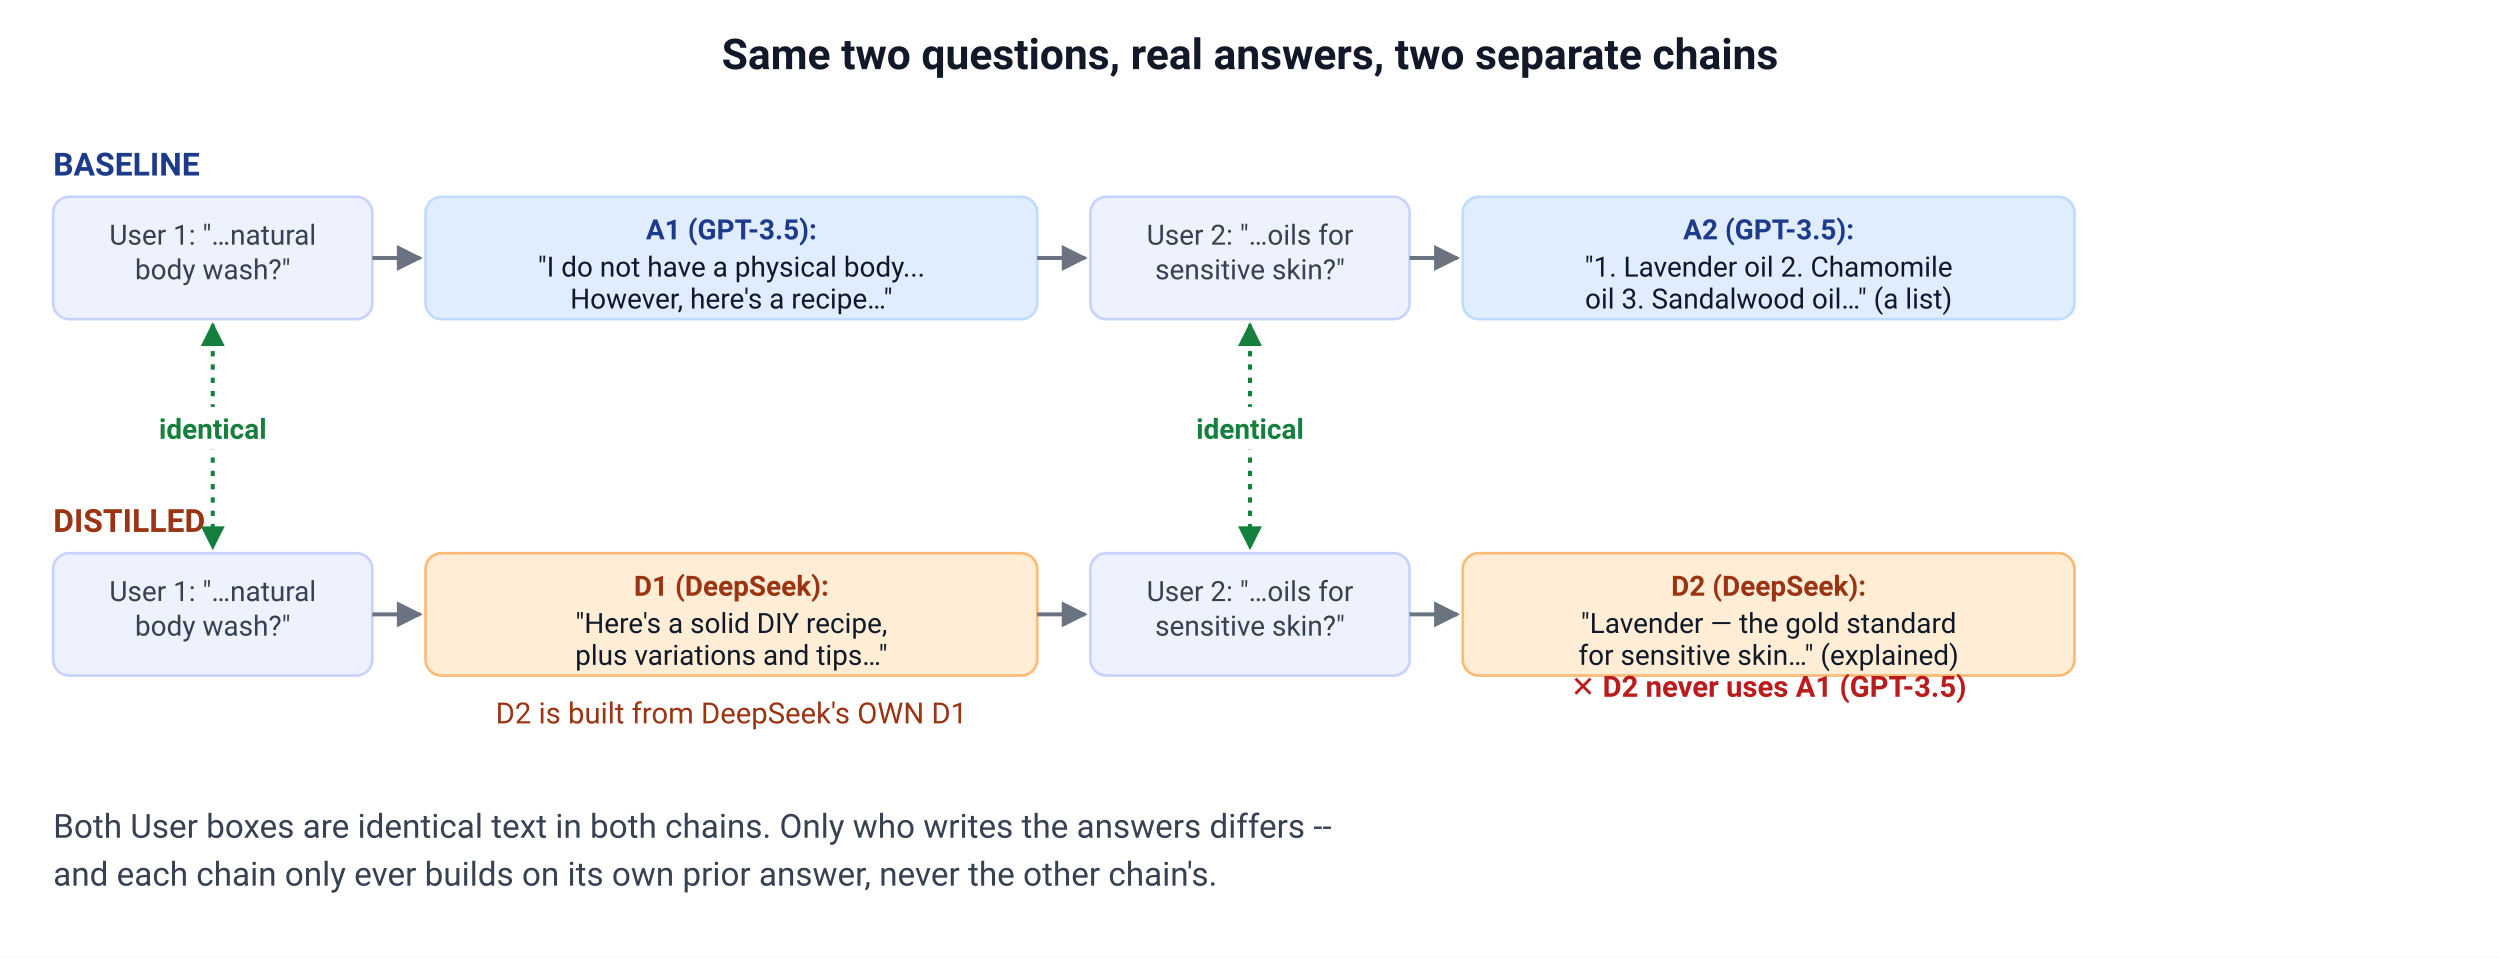
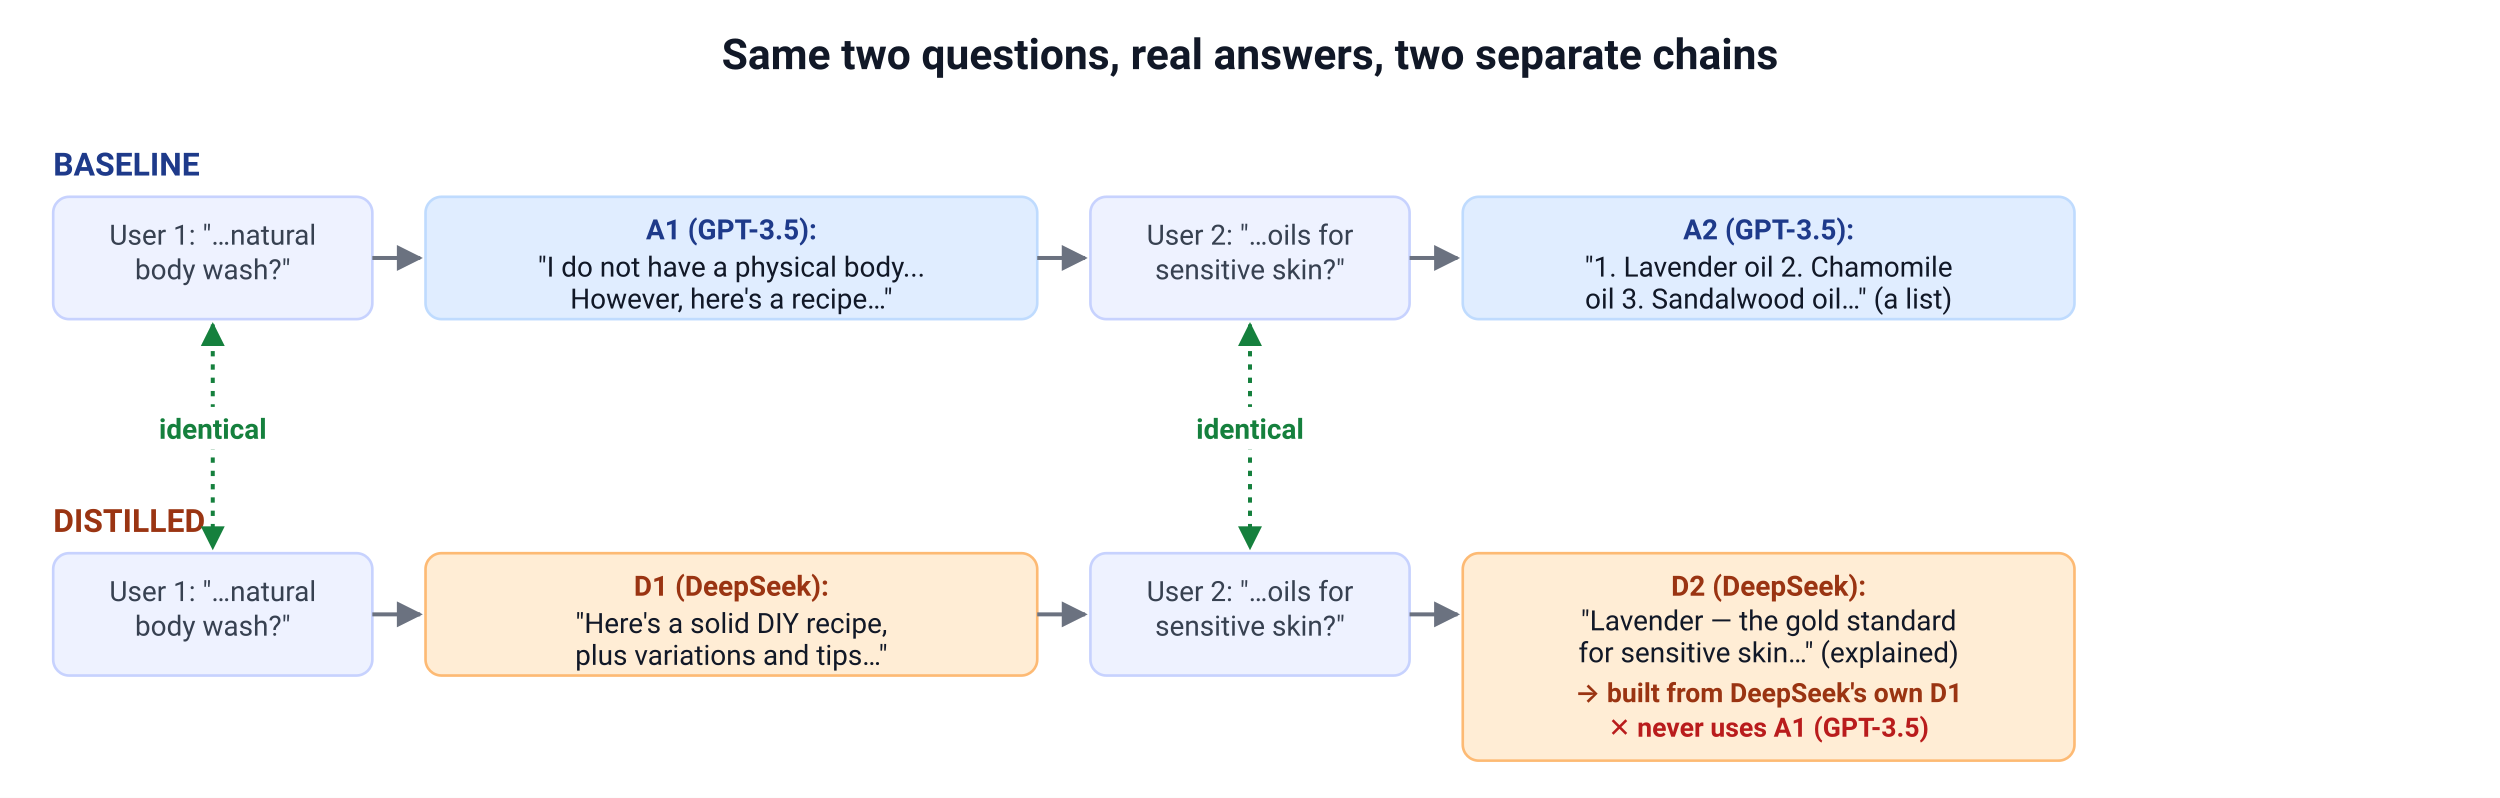
- <svg xmlns="http://www.w3.org/2000/svg" viewBox="0 0 940 360" role="img" aria-label="The baseline chain is User 1, then GPT-3.5's A1 which opens 'I do not have a physical body, however...', then User 2, then GPT-3.5's A2, a bare numbered list of oils. The distilled chain has the identical User 1 and User 2, but DeepSeek writes D1 and D2 instead -- D1 opens with a direct recipe, D2 frames lavender as 'the gold standard' -- with D2 built using DeepSeek's own D1, not GPT-3.5's A1. The two chains never mix: GPT-3.5's A1 never feeds DeepSeek's D2." font-family="system-ui, -apple-system, 'Segoe UI', Roboto, sans-serif" style="max-width:100%;height:auto">
-   <rect width="940" height="360" fill="#ffffff" />
+ <svg xmlns="http://www.w3.org/2000/svg" viewBox="0 0 940 300" role="img" aria-label="The baseline chain is User 1, then GPT-3.5's A1 which opens 'I do not have a physical body, however...', then User 2, then GPT-3.5's A2, a bare numbered list of oils. The distilled chain has the identical User 1 and User 2, but DeepSeek writes D1 and D2 instead -- D1 opens with a direct recipe, D2 frames lavender as 'the gold standard', built from DeepSeek's own D1 and never from GPT-3.5's A1." font-family="system-ui, -apple-system, 'Segoe UI', Roboto, sans-serif" style="max-width:100%;height:auto">
+   <rect width="940" height="300" fill="#ffffff" />
  <defs>
    <marker id="drarrow" viewBox="0 0 10 10" refX="9" refY="5" markerWidth="6.5" markerHeight="6.5" orient="auto-start-reverse">
      <path d="M0 0 L10 5 L0 10 z" fill="#6b7280" />
-     </marker>
-     <marker id="drarrow-red" viewBox="0 0 10 10" refX="9" refY="5" markerWidth="6" markerHeight="6" orient="auto-start-reverse">
-       <path d="M0 0 L10 5 L0 10 z" fill="#b91c1c" />
    </marker>
    <marker id="drarrow-green" viewBox="0 0 10 10" refX="9" refY="5" markerWidth="6" markerHeight="6" orient="auto-start-reverse">
      <path d="M0 0 L10 5 L0 10 z" fill="#15803d" />
    </marker>
  </defs>
  <text x="470" y="26" font-size="16" font-weight="600" fill="#111827" text-anchor="middle">Same two questions, real answers, two separate chains</text>
  <text x="20" y="66" font-size="12" font-weight="600" fill="#1e3a8a">BASELINE</text>
  <rect x="20" y="74" width="120" height="46" rx="6" fill="#eef2ff" stroke="#c7d2fe" />
  <text x="80" y="92" text-anchor="middle" font-size="10.5" fill="#374151">User 1: "…natural</text>
  <text x="80" y="105" text-anchor="middle" font-size="10.5" fill="#374151">body wash?"</text>
  <rect x="160" y="74" width="230" height="46" rx="6" fill="#e0edff" stroke="#bfdbfe" />
  <text x="275" y="90" text-anchor="middle" font-size="10.5" font-weight="600" fill="#1e3a8a">A1 (GPT-3.5):</text>
  <text x="275" y="104" text-anchor="middle" font-size="10.5" fill="#111827">"I do not have a physical body...</text>
  <text x="275" y="116" text-anchor="middle" font-size="10.5" fill="#111827">However, here's a recipe…"</text>
  <rect x="410" y="74" width="120" height="46" rx="6" fill="#eef2ff" stroke="#c7d2fe" />
  <text x="470" y="92" text-anchor="middle" font-size="10.5" fill="#374151">User 2: "…oils for</text>
  <text x="470" y="105" text-anchor="middle" font-size="10.5" fill="#374151">sensitive skin?"</text>
  <rect x="550" y="74" width="230" height="46" rx="6" fill="#e0edff" stroke="#bfdbfe" />
  <text x="665" y="90" text-anchor="middle" font-size="10.5" font-weight="600" fill="#1e3a8a">A2 (GPT-3.5):</text>
  <text x="665" y="104" text-anchor="middle" font-size="10.5" fill="#111827">"1. Lavender oil 2. Chamomile</text>
  <text x="665" y="116" text-anchor="middle" font-size="10.5" fill="#111827">oil 3. Sandalwood oil…" (a list)</text>
  <line x1="140" y1="97" x2="158" y2="97" stroke="#6b7280" stroke-width="1.5" marker-end="url(#drarrow)" />
  <line x1="390" y1="97" x2="408" y2="97" stroke="#6b7280" stroke-width="1.5" marker-end="url(#drarrow)" />
  <line x1="530" y1="97" x2="548" y2="97" stroke="#6b7280" stroke-width="1.5" marker-end="url(#drarrow)" />
  <text x="20" y="200" font-size="12" font-weight="600" fill="#9a3412">DISTILLED</text>
  <rect x="20" y="208" width="120" height="46" rx="6" fill="#eef2ff" stroke="#c7d2fe" />
  <text x="80" y="226" text-anchor="middle" font-size="10.5" fill="#374151">User 1: "…natural</text>
  <text x="80" y="239" text-anchor="middle" font-size="10.5" fill="#374151">body wash?"</text>
  <rect x="160" y="208" width="230" height="46" rx="6" fill="#ffedd5" stroke="#fdba74" />
  <text x="275" y="224" text-anchor="middle" font-size="10.5" font-weight="600" fill="#9a3412">D1 (DeepSeek):</text>
  <text x="275" y="238" text-anchor="middle" font-size="10.5" fill="#111827">"Here's a solid DIY recipe,</text>
  <text x="275" y="250" text-anchor="middle" font-size="10.5" fill="#111827">plus variations and tips…"</text>
  <rect x="410" y="208" width="120" height="46" rx="6" fill="#eef2ff" stroke="#c7d2fe" />
  <text x="470" y="226" text-anchor="middle" font-size="10.5" fill="#374151">User 2: "…oils for</text>
  <text x="470" y="239" text-anchor="middle" font-size="10.5" fill="#374151">sensitive skin?"</text>
-   <rect x="550" y="208" width="230" height="46" rx="6" fill="#ffedd5" stroke="#fdba74" />
+   <rect x="550" y="208" width="230" height="78" rx="6" fill="#ffedd5" stroke="#fdba74" />
  <text x="665" y="224" text-anchor="middle" font-size="10.5" font-weight="600" fill="#9a3412">D2 (DeepSeek):</text>
-   <text x="665" y="238" text-anchor="middle" font-size="10.5" fill="#111827">"Lavender — the gold standard</text>
-   <text x="665" y="250" text-anchor="middle" font-size="10.5" fill="#111827">for sensitive skin…" (explained)</text>
+   <text x="665" y="237" text-anchor="middle" font-size="10.5" fill="#111827">"Lavender — the gold standard</text>
+   <text x="665" y="249" text-anchor="middle" font-size="10.5" fill="#111827">for sensitive skin…" (explained)</text>
+   <text x="665" y="264" text-anchor="middle" font-size="10" font-weight="600" fill="#9a3412">→ built from DeepSeek's own D1</text>
+   <text x="665" y="277" text-anchor="middle" font-size="10" font-weight="600" fill="#b91c1c">✕ never uses A1 (GPT-3.5)</text>
  <line x1="140" y1="231" x2="158" y2="231" stroke="#6b7280" stroke-width="1.5" marker-end="url(#drarrow)" />
  <line x1="390" y1="231" x2="408" y2="231" stroke="#6b7280" stroke-width="1.5" marker-end="url(#drarrow)" />
  <line x1="530" y1="231" x2="548" y2="231" stroke="#6b7280" stroke-width="1.5" marker-end="url(#drarrow)" />
-   <text x="275" y="272" text-anchor="middle" font-size="11" fill="#9a3412">D2 is built from DeepSeek's OWN D1</text>
-   <text x="665" y="262" text-anchor="middle" font-size="11" font-weight="600" fill="#b91c1c">✕ D2 never uses A1 (GPT-3.5)</text>
  <line x1="80" y1="122" x2="80" y2="206" stroke="#15803d" stroke-width="1.5" stroke-dasharray="2,3" marker-start="url(#drarrow-green)" marker-end="url(#drarrow-green)" />
  <rect x="46" y="153" width="68" height="16" fill="#ffffff" />
  <text x="80" y="165" text-anchor="middle" font-size="10.5" font-weight="600" fill="#15803d">identical</text>
  <line x1="470" y1="122" x2="470" y2="206" stroke="#15803d" stroke-width="1.5" stroke-dasharray="2,3" marker-start="url(#drarrow-green)" marker-end="url(#drarrow-green)" />
  <rect x="436" y="153" width="68" height="16" fill="#ffffff" />
  <text x="470" y="165" text-anchor="middle" font-size="10.5" font-weight="600" fill="#15803d">identical</text>
-   <text x="20" y="315" font-size="12.5" fill="#374151">Both User boxes are identical text in both chains. Only who writes the answers differs --</text>
-   <text x="20" y="333" font-size="12.5" fill="#374151">and each chain only ever builds on its own prior answer, never the other chain's.</text>
</svg>
